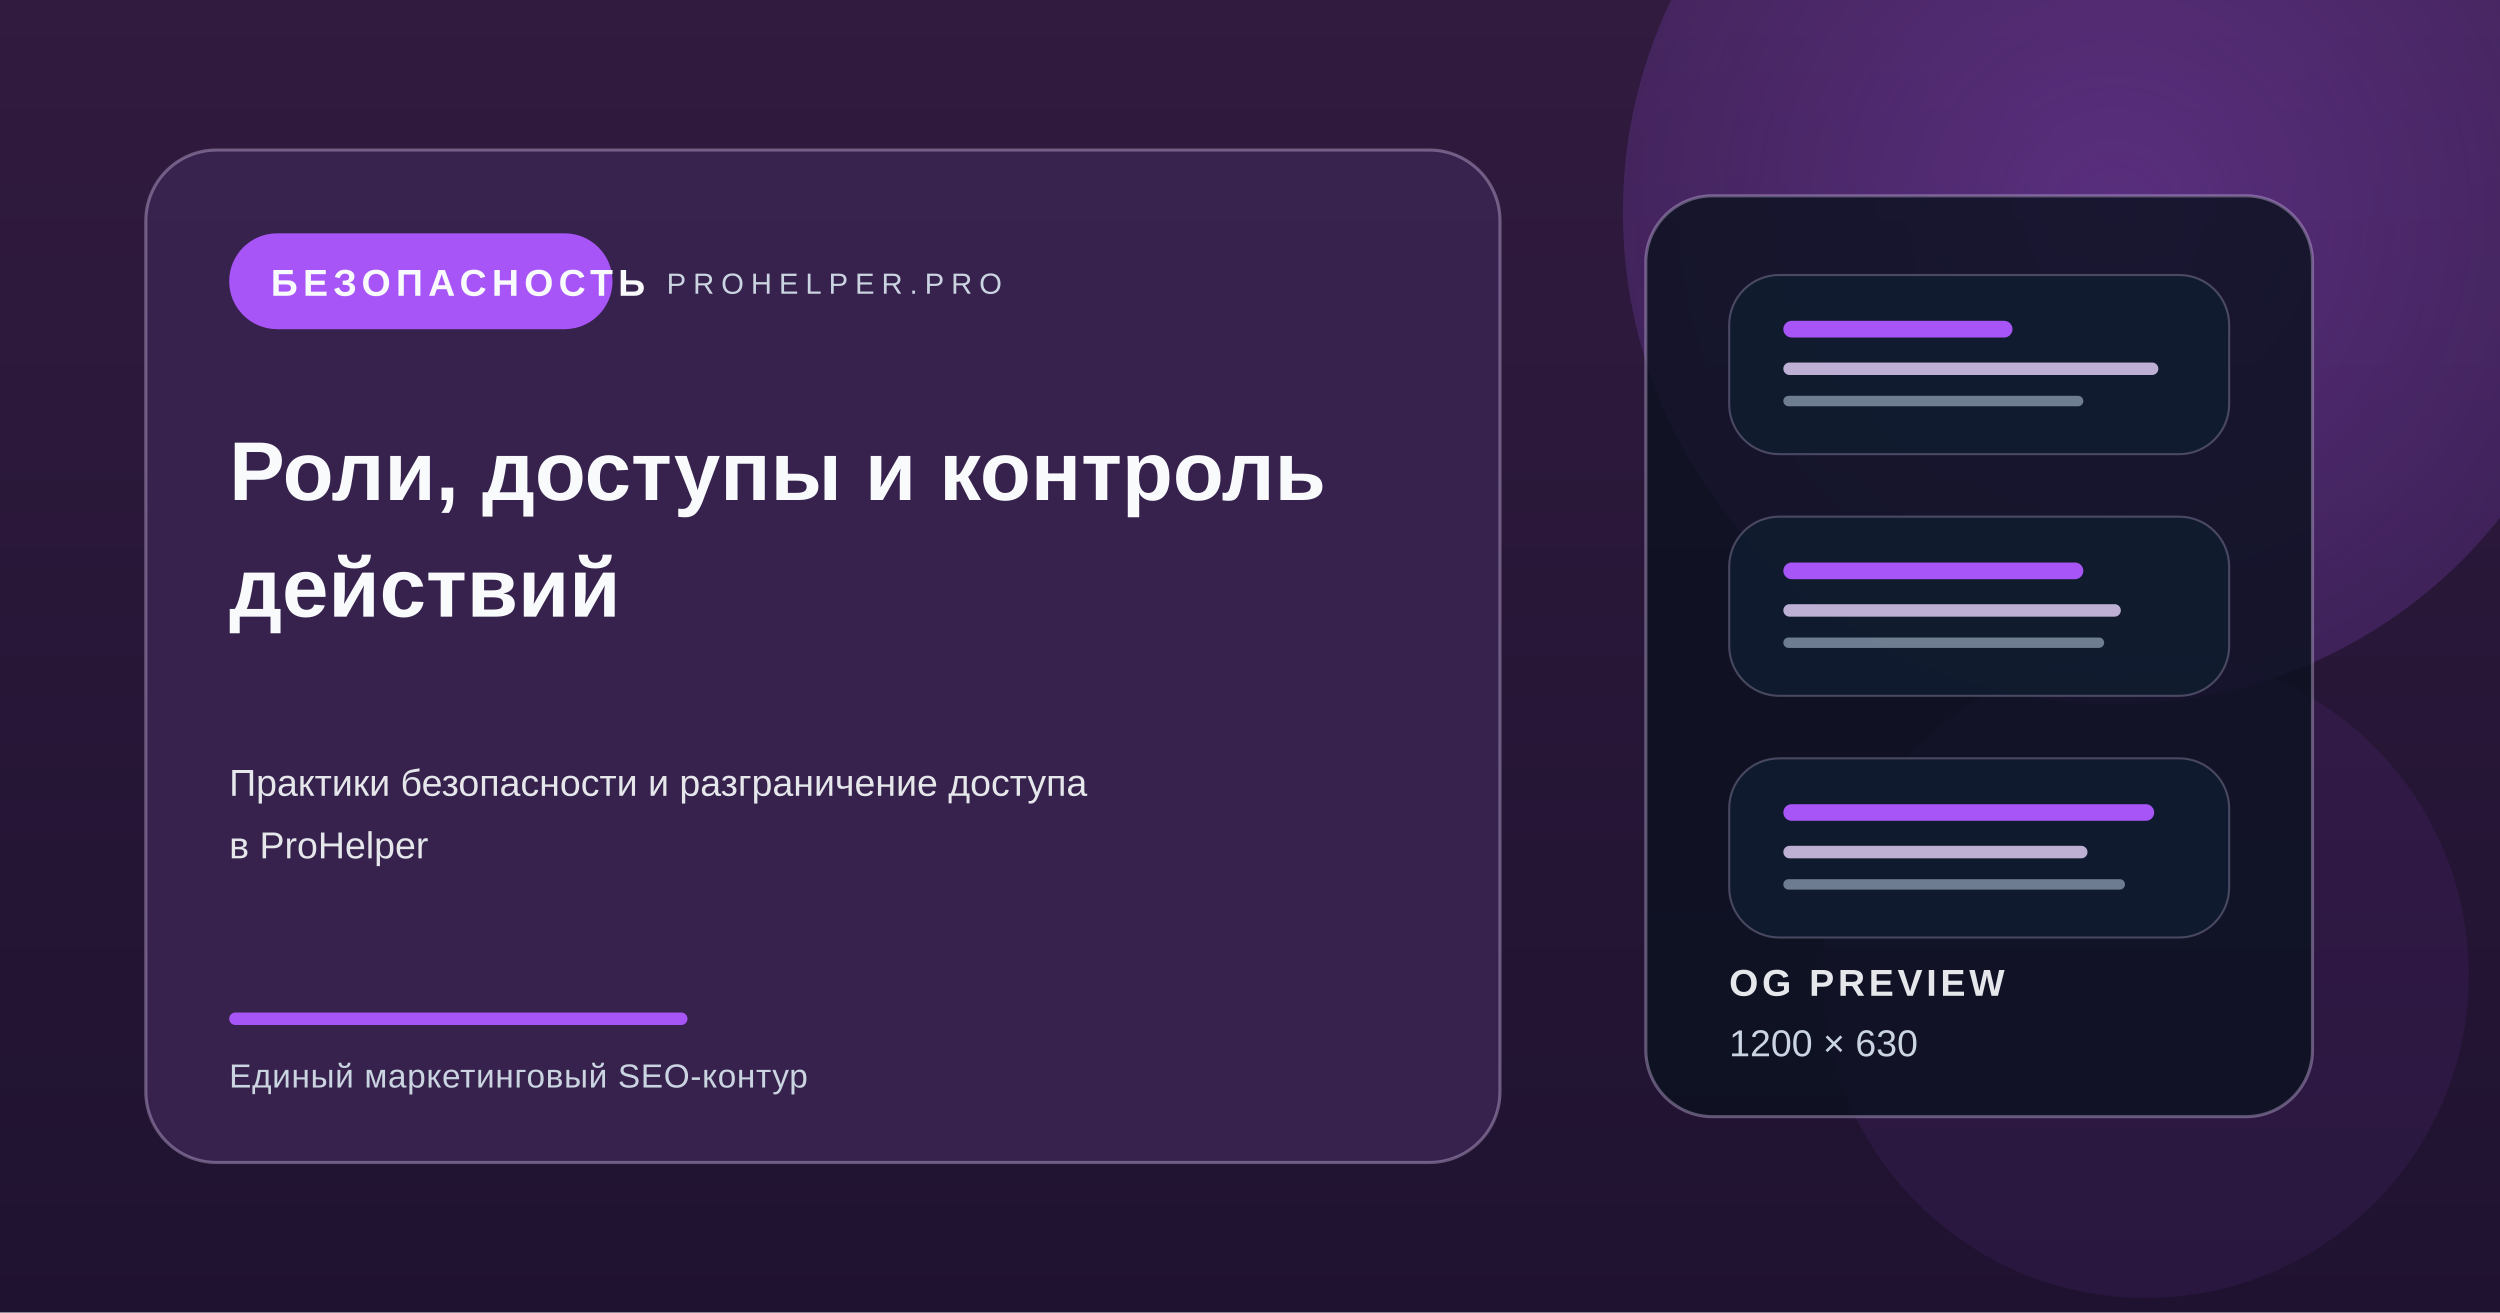
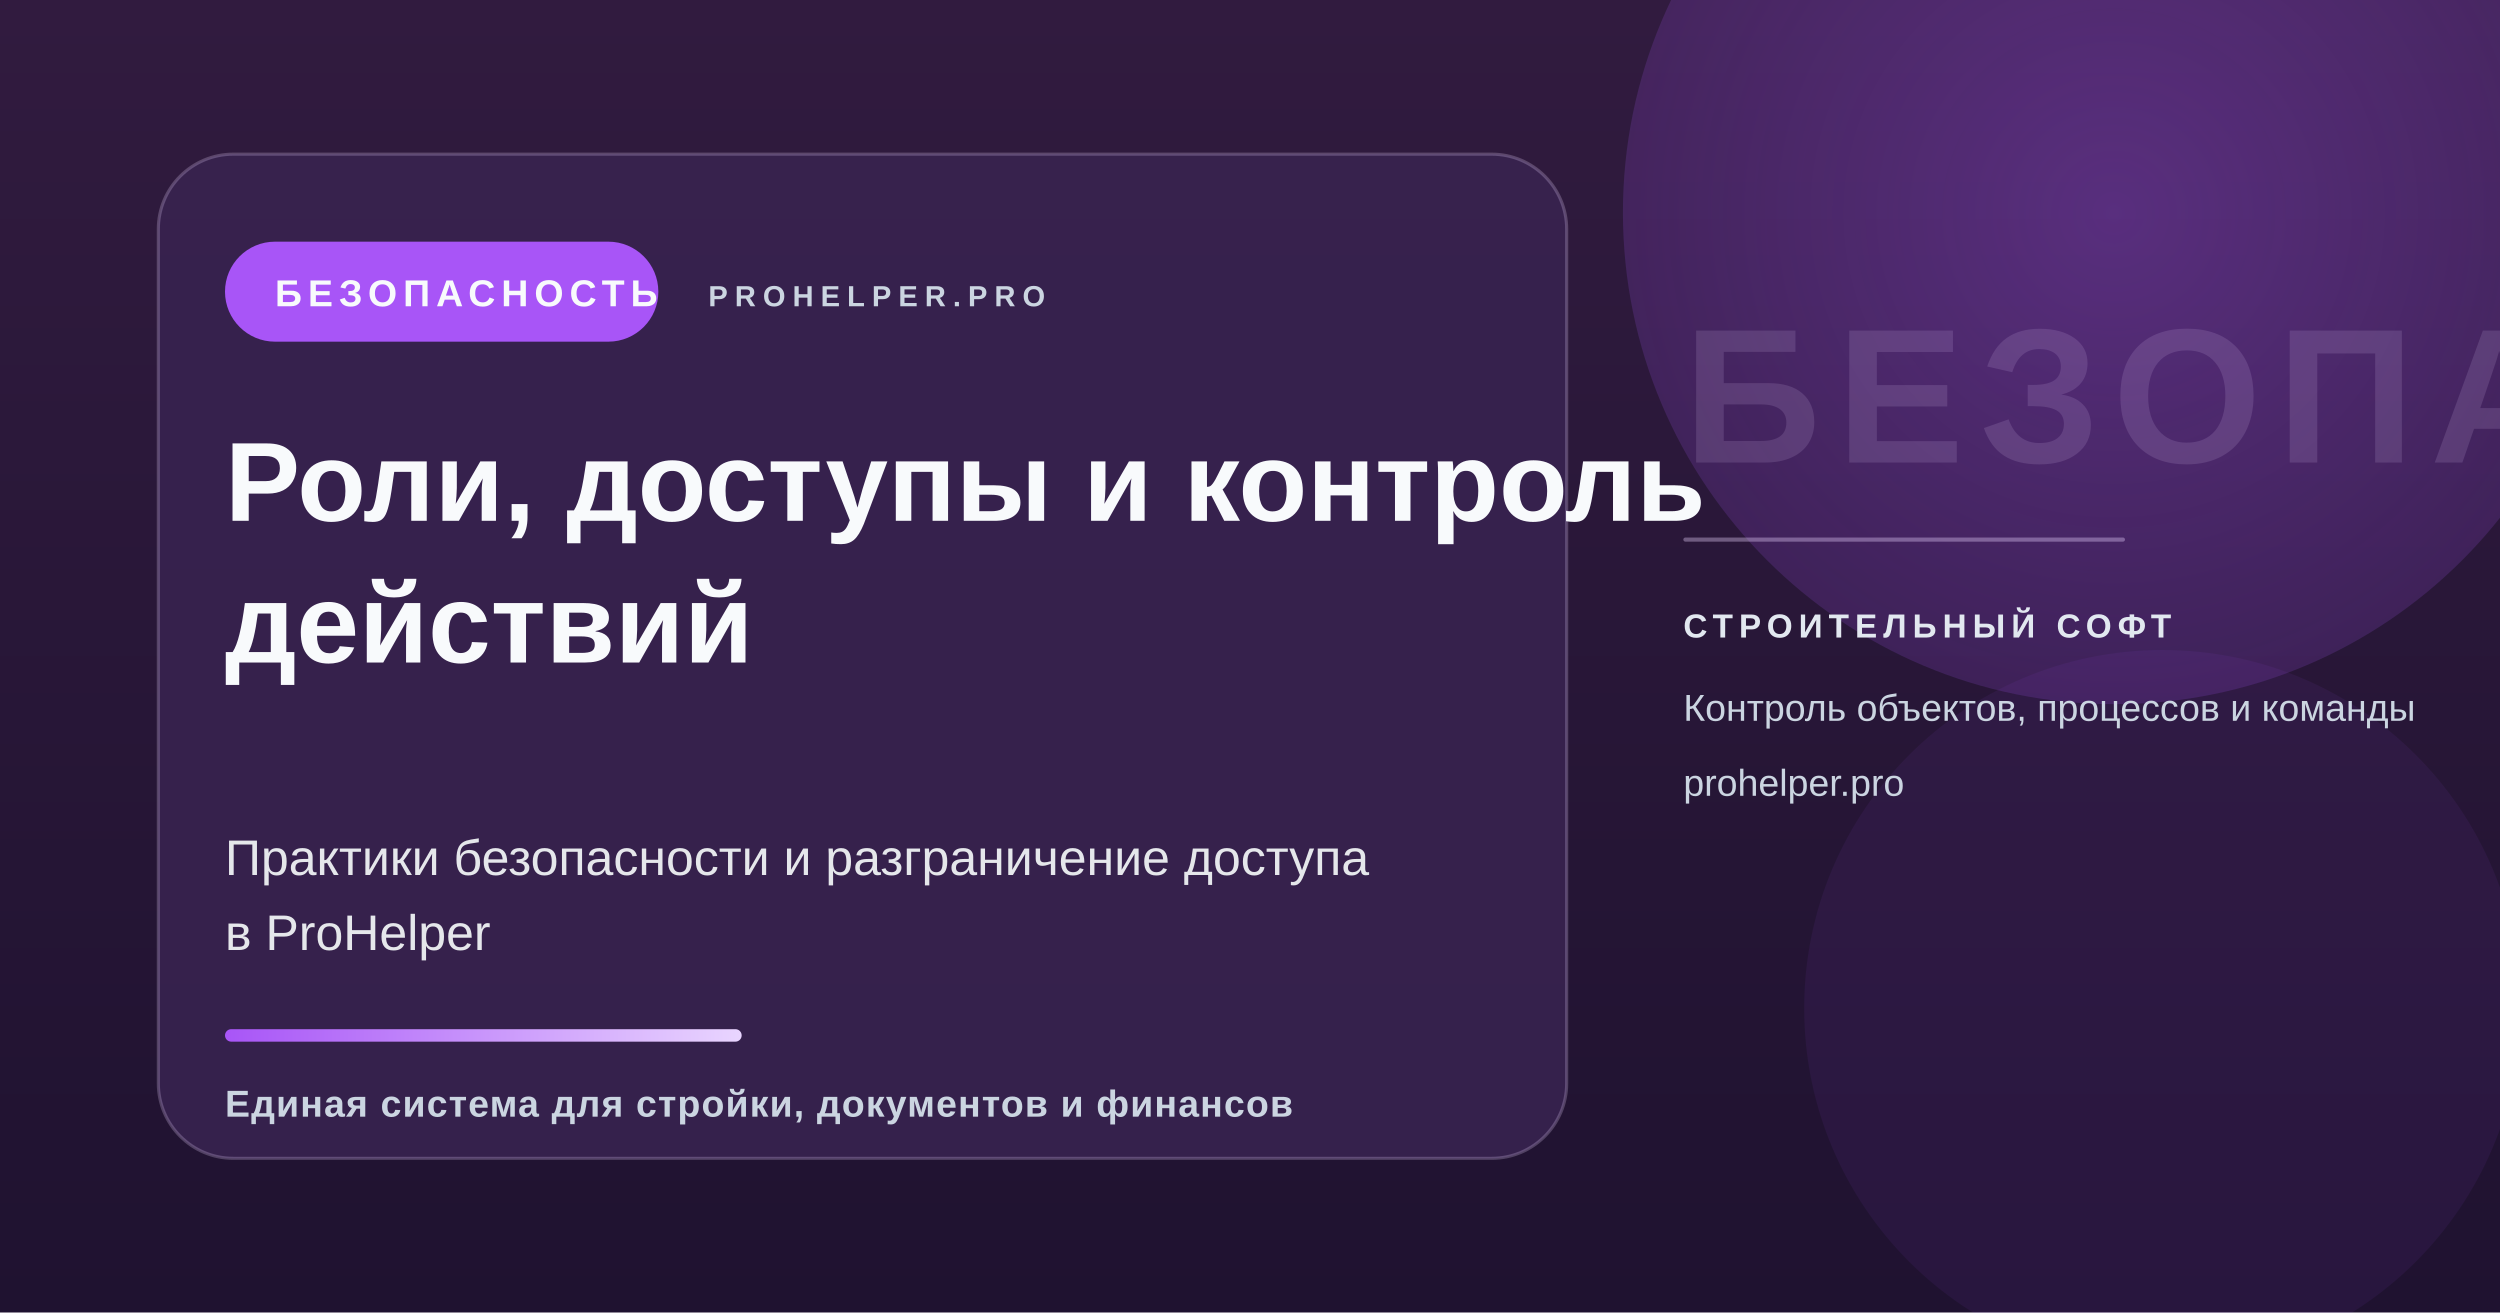
<svg xmlns="http://www.w3.org/2000/svg" width="1200" height="630" viewBox="0 0 1200 630" fill="none">
  <defs>
    <linearGradient id="bg-security" x1="600" y1="0" x2="600" y2="630" gradientUnits="userSpaceOnUse">
      <stop stop-color="#311B3F" />
      <stop offset="1" stop-color="#1F1230" />
    </linearGradient>
    <radialGradient id="glow-security" cx="0" cy="0" r="1" gradientUnits="userSpaceOnUse" gradientTransform="translate(1015 102) rotate(123.5) scale(472 472)">
      <stop stop-color="#A855F7" stop-opacity="0.35" />
      <stop offset="1" stop-color="#A855F7" stop-opacity="0" />
    </radialGradient>
+     <linearGradient id="line-security" x1="0" y1="0" x2="1" y2="0">
+       <stop stop-color="#A855F7" />
+       <stop offset="1" stop-color="#E9D5FF" />
+     </linearGradient>
    <style>
-       .brand { font: 600 18px 'Segoe UI', 'Arial', sans-serif; letter-spacing: 0.14em; }
-       .brand-secondary { font: 500 14px 'Segoe UI', 'Arial', sans-serif; letter-spacing: 0.24em; fill: #CBD5E1; }
-       .title { font: 700 40px 'Segoe UI', 'Arial', sans-serif; fill: #F8FAFC; }
-       .subtitle { font: 500 18px 'Segoe UI', 'Arial', sans-serif; fill: #E5E7EB; }
-       .meta { font: 500 16px 'Segoe UI', 'Arial', sans-serif; fill: #CBD5E1; letter-spacing: 0.02em; }
-       .preview { font: 600 18px 'Segoe UI', 'Arial', sans-serif; fill: #E5E7EB; letter-spacing: 0.1em; }
-       .preview-meta { font: 500 18px 'Segoe UI', 'Arial', sans-serif; fill: #CBD5E1; }
+       .eyebrow { font: 700 18px 'Segoe UI', 'Arial', sans-serif; letter-spacing: 0.16em; fill: #F8FAFC; }
+       .brand-secondary { font: 600 14px 'Segoe UI', 'Arial', sans-serif; letter-spacing: 0.24em; fill: #CBD5E1; }
+       .title { font: 700 54px 'Segoe UI', 'Arial', sans-serif; fill: #F8FAFC; }
+       .subtitle { font: 500 24px 'Segoe UI', 'Arial', sans-serif; fill: #E5E7EB; }
+       .meta { font: 600 18px 'Segoe UI', 'Arial', sans-serif; fill: #CBD5E1; letter-spacing: 0.03em; }
+       .mark { font-family: 'Segoe UI', 'Arial', sans-serif; font-weight: 800; fill: #E9D5FF; opacity: 0.14; }
+       .mark-caption { font: 700 16px 'Segoe UI', 'Arial', sans-serif; fill: #E2E8F0; letter-spacing: 0.18em; }
+       .mark-support { font: 500 18px 'Segoe UI', 'Arial', sans-serif; fill: #CBD5E1; }
    </style>
  </defs>
  <rect width="1200" height="630" fill="url(#bg-security)" />
  <circle cx="1015" cy="102" r="236" fill="url(#glow-security)" />
-   <circle cx="1030" cy="468" r="155" fill="#A855F7" fill-opacity="0.08" />
-   <rect x="70" y="72" width="650" height="486" rx="34" fill="#38234F" fill-opacity="0.94" stroke="#E9D5FF" stroke-opacity="0.35" stroke-width="1.5" />
-   <rect x="110" y="112" width="184" height="46" rx="23" fill="#A855F7" />
-   <text x="130" y="142" class="brand" fill="#F8FAFC">БЕЗОПАСНОСТЬ</text>
-   <text x="320" y="141" class="brand-secondary">PROHELPER.PRO</text>
-   <text x="110" y="240" class="title">Роли, доступы и контроль</text>
-   <text x="110" y="296" class="title">действий</text>
-   <text x="110" y="382" class="subtitle">Практики безопасности и разграничение доступа</text>
-   <text x="110" y="412" class="subtitle">в ProHelper</text>
-   <rect x="110" y="486" width="220" height="6" rx="3" fill="#A855F7" />
-   <text x="110" y="522" class="meta">Единый маркетинговый SEO-контур</text>
-   <rect x="790" y="94" width="320" height="442" rx="32" fill="#0B1220" fill-opacity="0.82" stroke="#E9D5FF" stroke-opacity="0.35" stroke-width="1.5" />
-   <g>
-     <rect x="830" y="132" width="240" height="86" rx="24" fill="#111C2F" fill-opacity="0.92" stroke="#E9D5FF" stroke-opacity="0.26" />
-     <rect x="856" y="154" width="110" height="8" rx="4" fill="#A855F7" />
-     <rect x="856" y="174" width="180" height="6" rx="3" fill="#E9D5FF" fill-opacity="0.8" />
-     <rect x="856" y="190" width="144" height="5" rx="2.5" fill="#94A3B8" fill-opacity="0.72" />
-   </g>
-   <g>
-     <rect x="830" y="248" width="240" height="86" rx="24" fill="#111C2F" fill-opacity="0.92" stroke="#E9D5FF" stroke-opacity="0.26" />
-     <rect x="856" y="270" width="144" height="8" rx="4" fill="#A855F7" />
-     <rect x="856" y="290" width="162" height="6" rx="3" fill="#E9D5FF" fill-opacity="0.8" />
-     <rect x="856" y="306" width="154" height="5" rx="2.5" fill="#94A3B8" fill-opacity="0.72" />
-   </g>
-   <g>
-     <rect x="830" y="364" width="240" height="86" rx="24" fill="#111C2F" fill-opacity="0.92" stroke="#E9D5FF" stroke-opacity="0.26" />
-     <rect x="856" y="386" width="178" height="8" rx="4" fill="#A855F7" />
-     <rect x="856" y="406" width="146" height="6" rx="3" fill="#E9D5FF" fill-opacity="0.8" />
-     <rect x="856" y="422" width="164" height="5" rx="2.5" fill="#94A3B8" fill-opacity="0.72" />
-   </g>
-   <text x="830" y="478" class="preview">OG PREVIEW</text>
-   <text x="830" y="507" class="preview-meta">1200 × 630</text>
+   <circle cx="1038" cy="484" r="172" fill="#A855F7" fill-opacity="0.07" />
+   <rect x="76" y="74" width="676" height="482" rx="36" fill="#38234F" fill-opacity="0.9" stroke="#E9D5FF" stroke-opacity="0.24" stroke-width="1.5" />
+   <rect x="108" y="116" width="208" height="48" rx="24" fill="#A855F7" />
+   <text x="132" y="147" class="eyebrow">БЕЗОПАСНОСТЬ</text>
+   <text x="340" y="147" class="brand-secondary">PROHELPER.PRO</text>
+   <text x="108" y="250" class="title">Роли, доступы и контроль</text>
+   <text x="108" y="318" class="title">действий</text>
+   <text x="108" y="420" class="subtitle">Практики безопасности и разграничение доступа</text>
+   <text x="108" y="456" class="subtitle">в ProHelper</text>
+   <rect x="108" y="494" width="248" height="6" rx="3" fill="url(#line-security)" />
+   <text x="108" y="536" class="meta">Единая система для стройки, документов и финансов</text>
+   <text x="808" y="222" class="mark" font-size="92" letter-spacing="0.08em">БЕЗОПАСНОСТЬ</text>
+   <rect x="808" y="258" width="212" height="2" rx="1" fill="#E9D5FF" fill-opacity="0.36" />
+   <text x="808" y="306" class="mark-caption">СТРОИТЕЛЬНЫЙ СОФТ</text>
+   <text x="808" y="346" class="mark-support">Контроль объектов, процессов и команды</text>
+   <text x="808" y="382" class="mark-support">prohelper.pro</text>
</svg>
